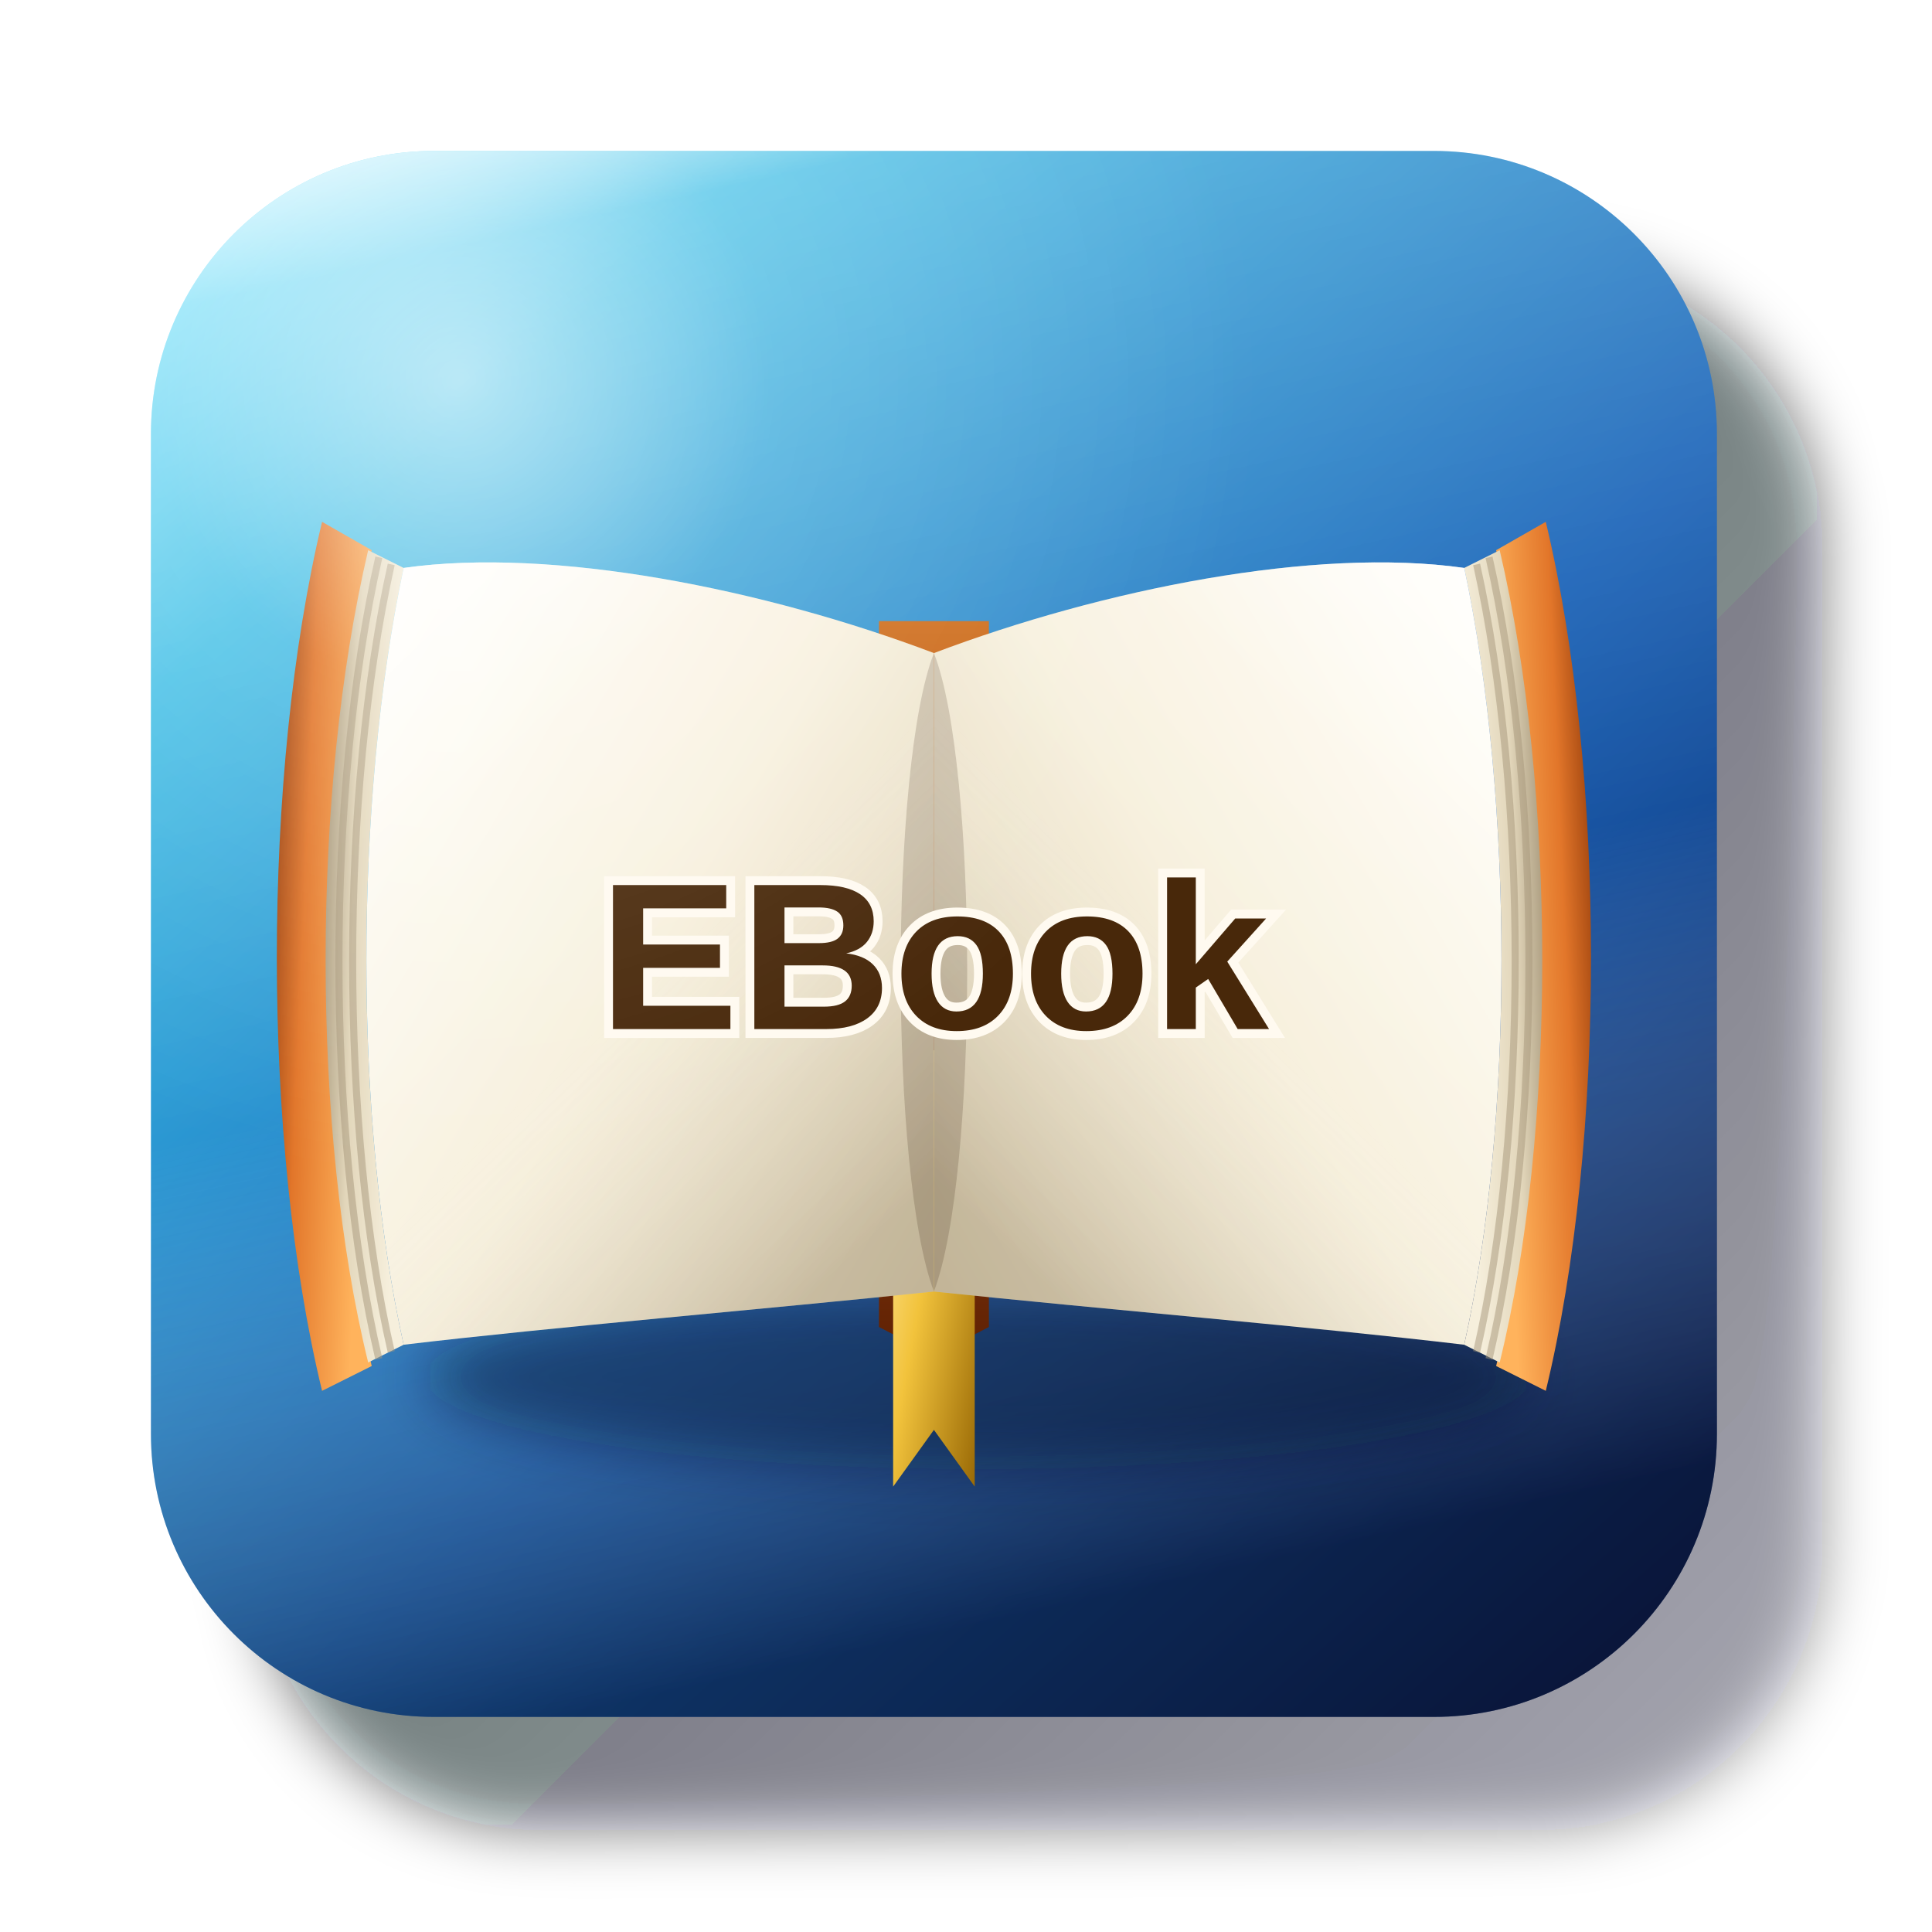
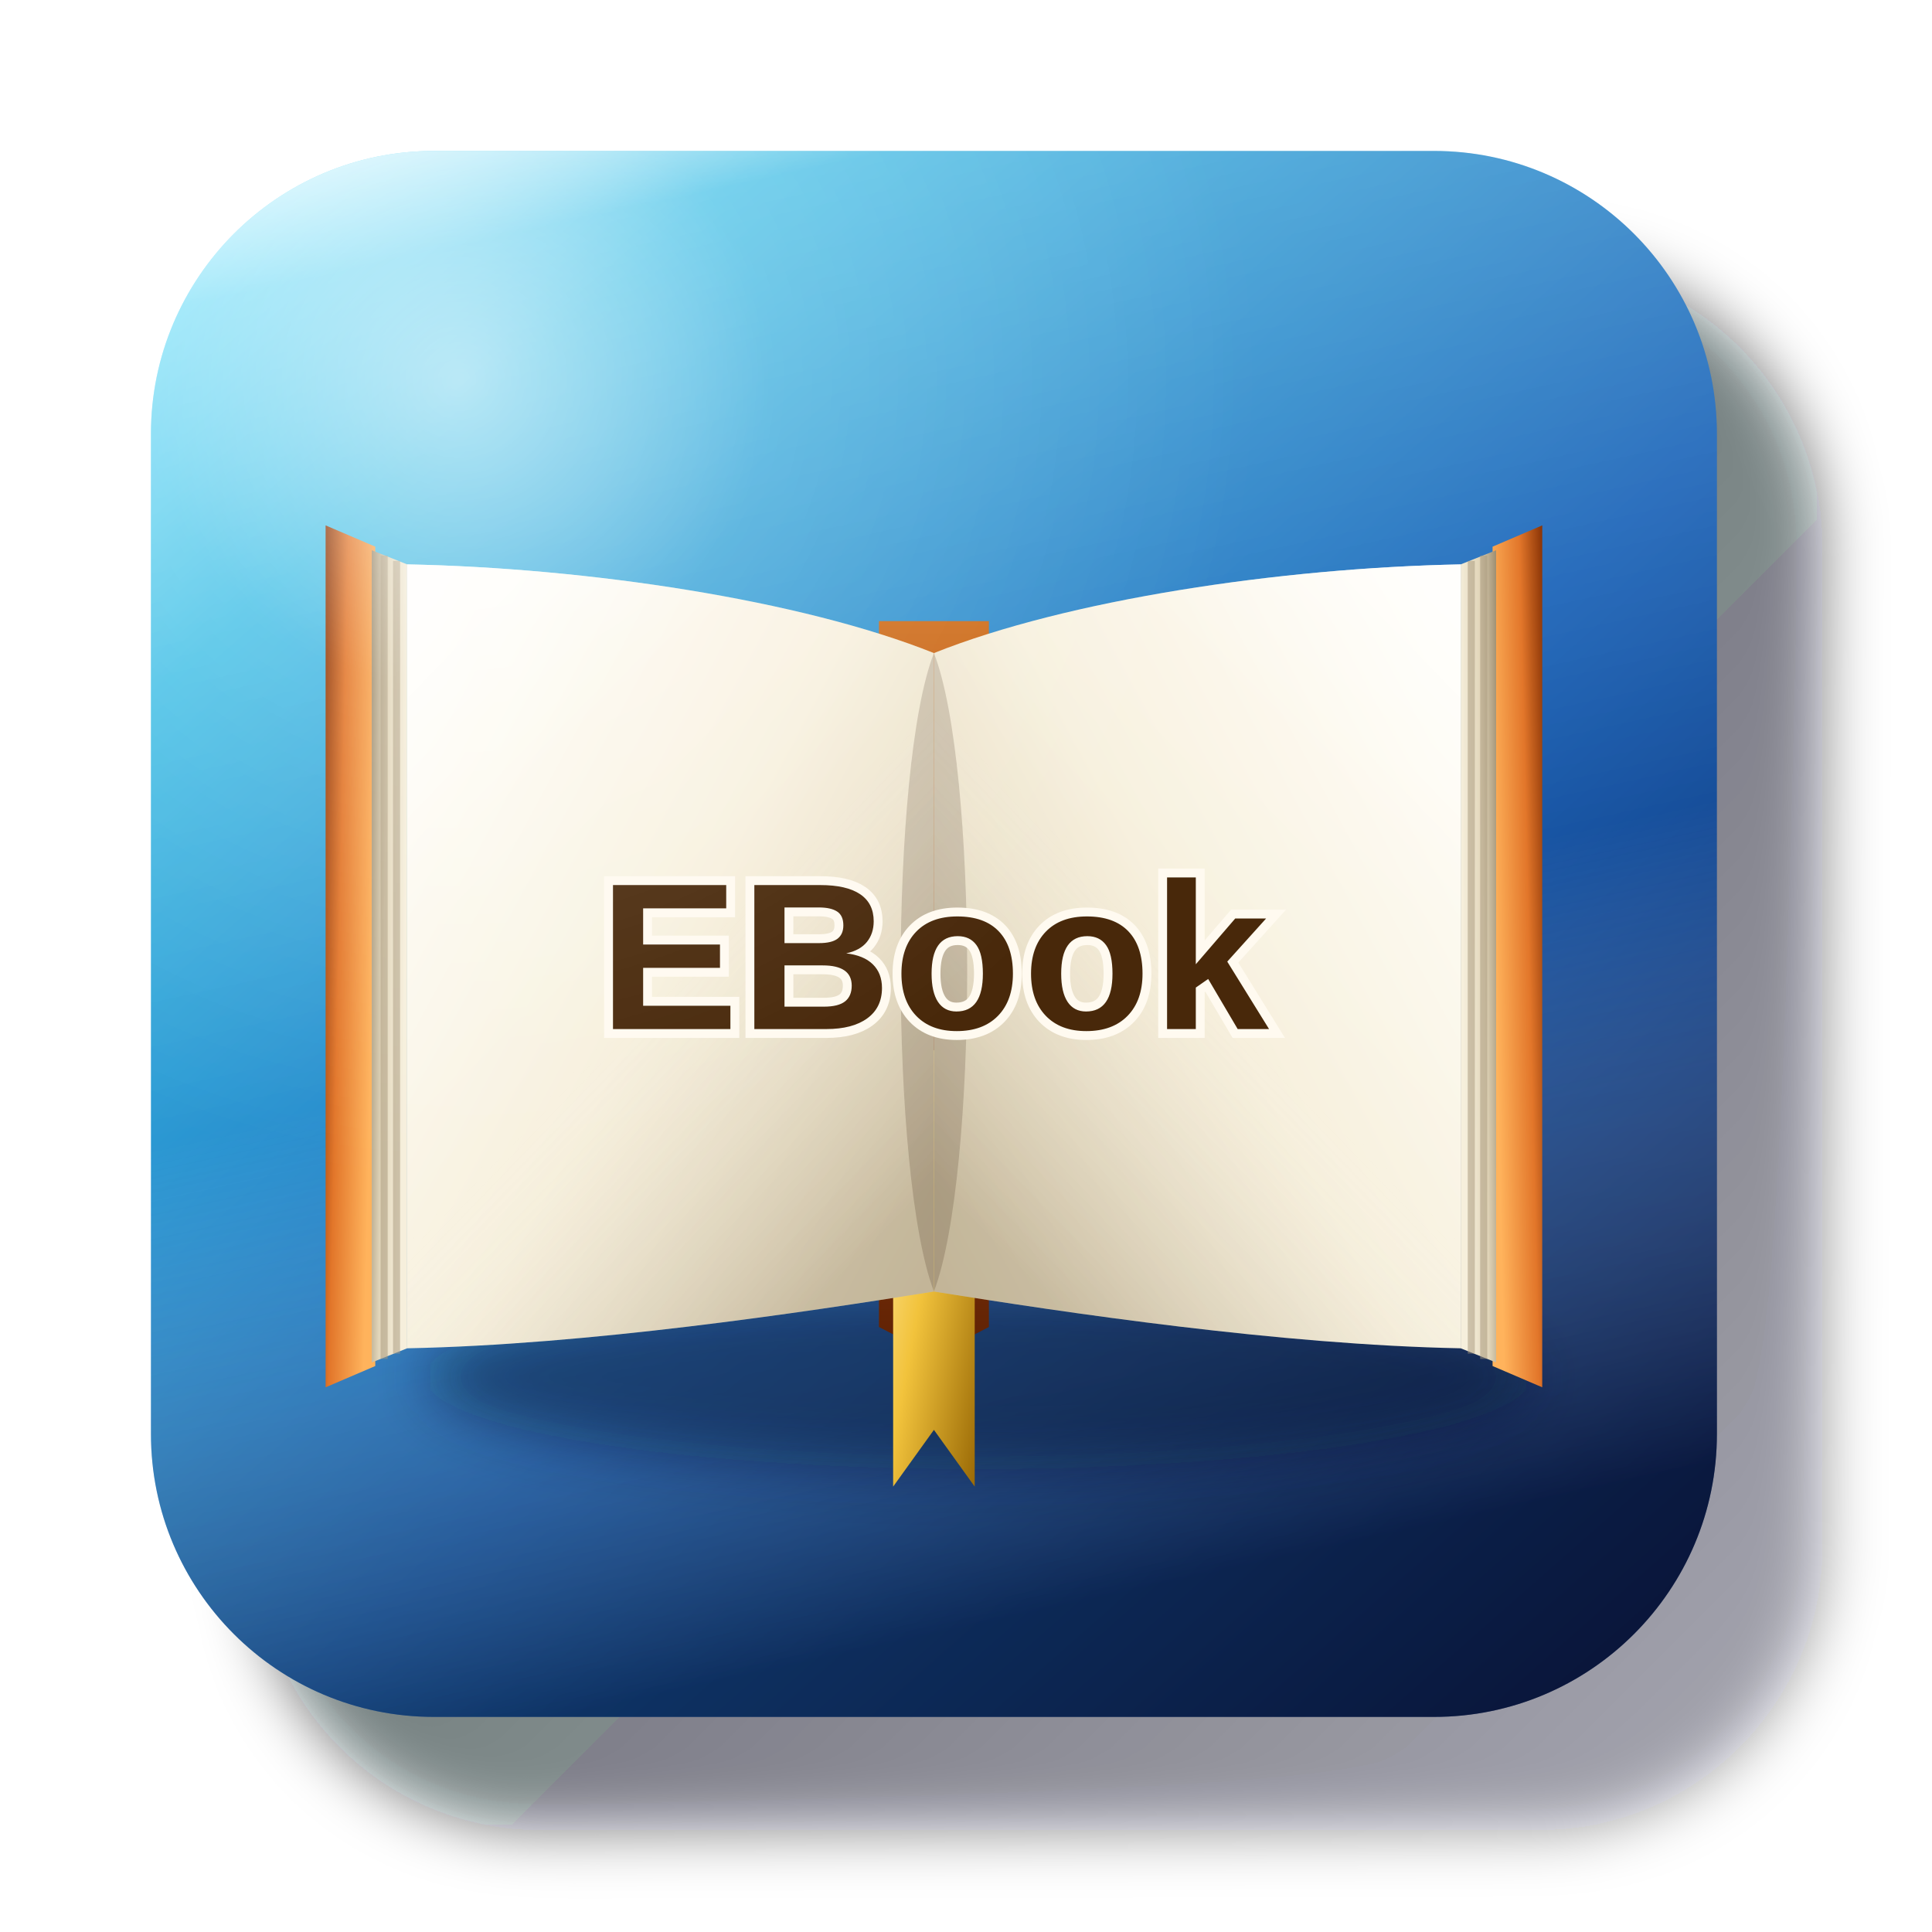
<svg xmlns="http://www.w3.org/2000/svg" width="1024" height="1024" viewBox="0 0 1024 1024">
  <defs>
    <linearGradient id="plate" x1="0.04" y1="0" x2="0.92" y2="1">
      <stop offset="0" stop-color="#8ceaff" />
      <stop offset="0.18" stop-color="#36bbe4" />
      <stop offset="0.58" stop-color="#1a63b8" />
      <stop offset="1" stop-color="#101f56" />
    </linearGradient>
    <linearGradient id="plateBevel" x1="0.02" y1="0" x2="0.24" y2="1">
      <stop offset="0" stop-color="#ffffff" stop-opacity="0.9" />
      <stop offset="0.1" stop-color="#ffffff" stop-opacity="0.22" />
      <stop offset="0.6" stop-color="#ffffff" stop-opacity="0" />
      <stop offset="1" stop-color="#00040f" stop-opacity="0.42" />
    </linearGradient>
    <radialGradient id="plateSpec" cx="0.2" cy="0.15" r="0.7">
      <stop offset="0" stop-color="#ffffff" stop-opacity="0.8" />
      <stop offset="0.28" stop-color="#ffffff" stop-opacity="0.2" />
      <stop offset="0.72" stop-color="#ffffff" stop-opacity="0" />
    </radialGradient>
    <linearGradient id="plateShadow" x1="0" y1="0" x2="1" y2="1">
      <stop offset="0" stop-color="#020817" stop-opacity="0.72" />
      <stop offset="1" stop-color="#020817" stop-opacity="0.34" />
    </linearGradient>
    <filter id="soft" x="-25%" y="-25%" width="160%" height="160%">
      <feGaussianBlur stdDeviation="16" />
    </filter>
    <linearGradient id="pages" x1="0" y1="0.1" x2="1" y2="0.9">
      <stop offset="0" stop-color="#fffdf6" />
      <stop offset="0.5" stop-color="#f7f0dd" />
      <stop offset="1" stop-color="#ddd0b3" />
    </linearGradient>
    <linearGradient id="pagesEdge" x1="0" y1="0" x2="1" y2="0.3">
      <stop offset="0" stop-color="#9d8d70" />
      <stop offset="0.45" stop-color="#e2d6ba" />
      <stop offset="1" stop-color="#f6efdc" />
    </linearGradient>
    <linearGradient id="cover" x1="0" y1="0" x2="1" y2="0.4">
      <stop offset="0" stop-color="#8a3406" />
      <stop offset="0.4" stop-color="#e2762a" />
      <stop offset="1" stop-color="#ffb35c" />
    </linearGradient>
    <linearGradient id="spine" x1="0" y1="0" x2="0" y2="1">
      <stop offset="0" stop-color="#d0701f" />
      <stop offset="0.5" stop-color="#a24710" />
      <stop offset="1" stop-color="#5e2104" />
    </linearGradient>
    <linearGradient id="pageGloss" x1="0" y1="0" x2="0.7" y2="1">
      <stop offset="0" stop-color="#ffffff" stop-opacity="0.72" />
      <stop offset="0.3" stop-color="#ffffff" stop-opacity="0.14" />
      <stop offset="0.58" stop-color="#ffffff" stop-opacity="0" />
      <stop offset="1" stop-color="#5b4a2c" stop-opacity="0.2" />
    </linearGradient>
    <linearGradient id="ribbon" x1="0" y1="0" x2="1" y2="1">
      <stop offset="0" stop-color="#ffe9a3" />
      <stop offset="0.45" stop-color="#f2c33c" />
      <stop offset="1" stop-color="#9a6a06" />
    </linearGradient>
    <g id="half">
-       <path d="M178 278 C146 414 146 606 178 738 L150 752 C116 612 116 404 150 262 Z" fill="url(#cover)" />
-       <path d="M196 288 C168 420 168 600 196 726 L176 736 C144 606 144 414 176 278 Z" fill="url(#pagesEdge)" />
+       <path d="M180 276 L180 738 L152 750 L152 264 Z" fill="url(#cover)" />
+       <path d="M198 286 L198 728 L178 736 L178 278 Z" fill="url(#pagesEdge)" />
      <g stroke="#a7977a" stroke-opacity="0.5" stroke-width="4" fill="none">
-         <path d="M189 286 C160 416 160 604 189 730" />
-         <path d="M182 282 C152 414 152 606 182 734" />
+         <path d="M192 284 L192 731" />
+         <path d="M185 281 L185 734" />
      </g>
-       <path d="M495 336 C400 300 280 276 196 288 C168 420 168 600 196 726 C280 716 400 706 495 696 Z" fill="url(#pages)" />
-       <path d="M495 336 C400 300 280 276 196 288 C168 420 168 600 196 726 C280 716 400 706 495 696 Z" fill="url(#pageGloss)" />
+       <path d="M495 336 C420 306 300 288 198 286 L198 728 C300 726 420 708 495 696 Z" fill="url(#pages)" />
+       <path d="M495 336 C420 306 300 288 198 286 L198 728 C300 726 420 708 495 696 Z" fill="url(#pageGloss)" />
      <path d="M495 336 C470 400 470 630 495 696 Z" fill="#2a1403" fill-opacity="0.17" />
    </g>
  </defs>
  <rect x="136" y="140" width="830" height="830" rx="150" fill="url(#plateShadow)" filter="url(#soft)" />
  <rect x="80" y="80" width="830" height="830" rx="150" fill="url(#plate)" />
  <rect x="80" y="80" width="830" height="830" rx="150" fill="url(#plateBevel)" />
  <g transform="translate(495 505) scale(0.94) translate(-495 -505)">
    <ellipse cx="520" cy="744" rx="312" ry="52" fill="#04112c" opacity="0.45" filter="url(#soft)" />
    <path d="M464 318 L526 318 L526 716 L495 732 L464 716 Z" fill="url(#spine)" />
    <path d="M472 560 L518 560 L518 806 L495 774 L472 806 Z" fill="url(#ribbon)" />
    <use href="#half" />
    <use href="#half" transform="translate(990 0) scale(-1 1)" />
    <text x="495" y="548" text-anchor="middle" font-family="Segoe UI, Arial, Helvetica, DejaVu Sans, sans-serif" font-size="118" font-weight="700" letter-spacing="1" fill="#48280a" stroke="#fffaf0" stroke-width="10" paint-order="stroke">EBook</text>
  </g>
  <rect x="80" y="80" width="830" height="830" rx="150" fill="url(#plateSpec)" opacity="0.7" />
</svg>
